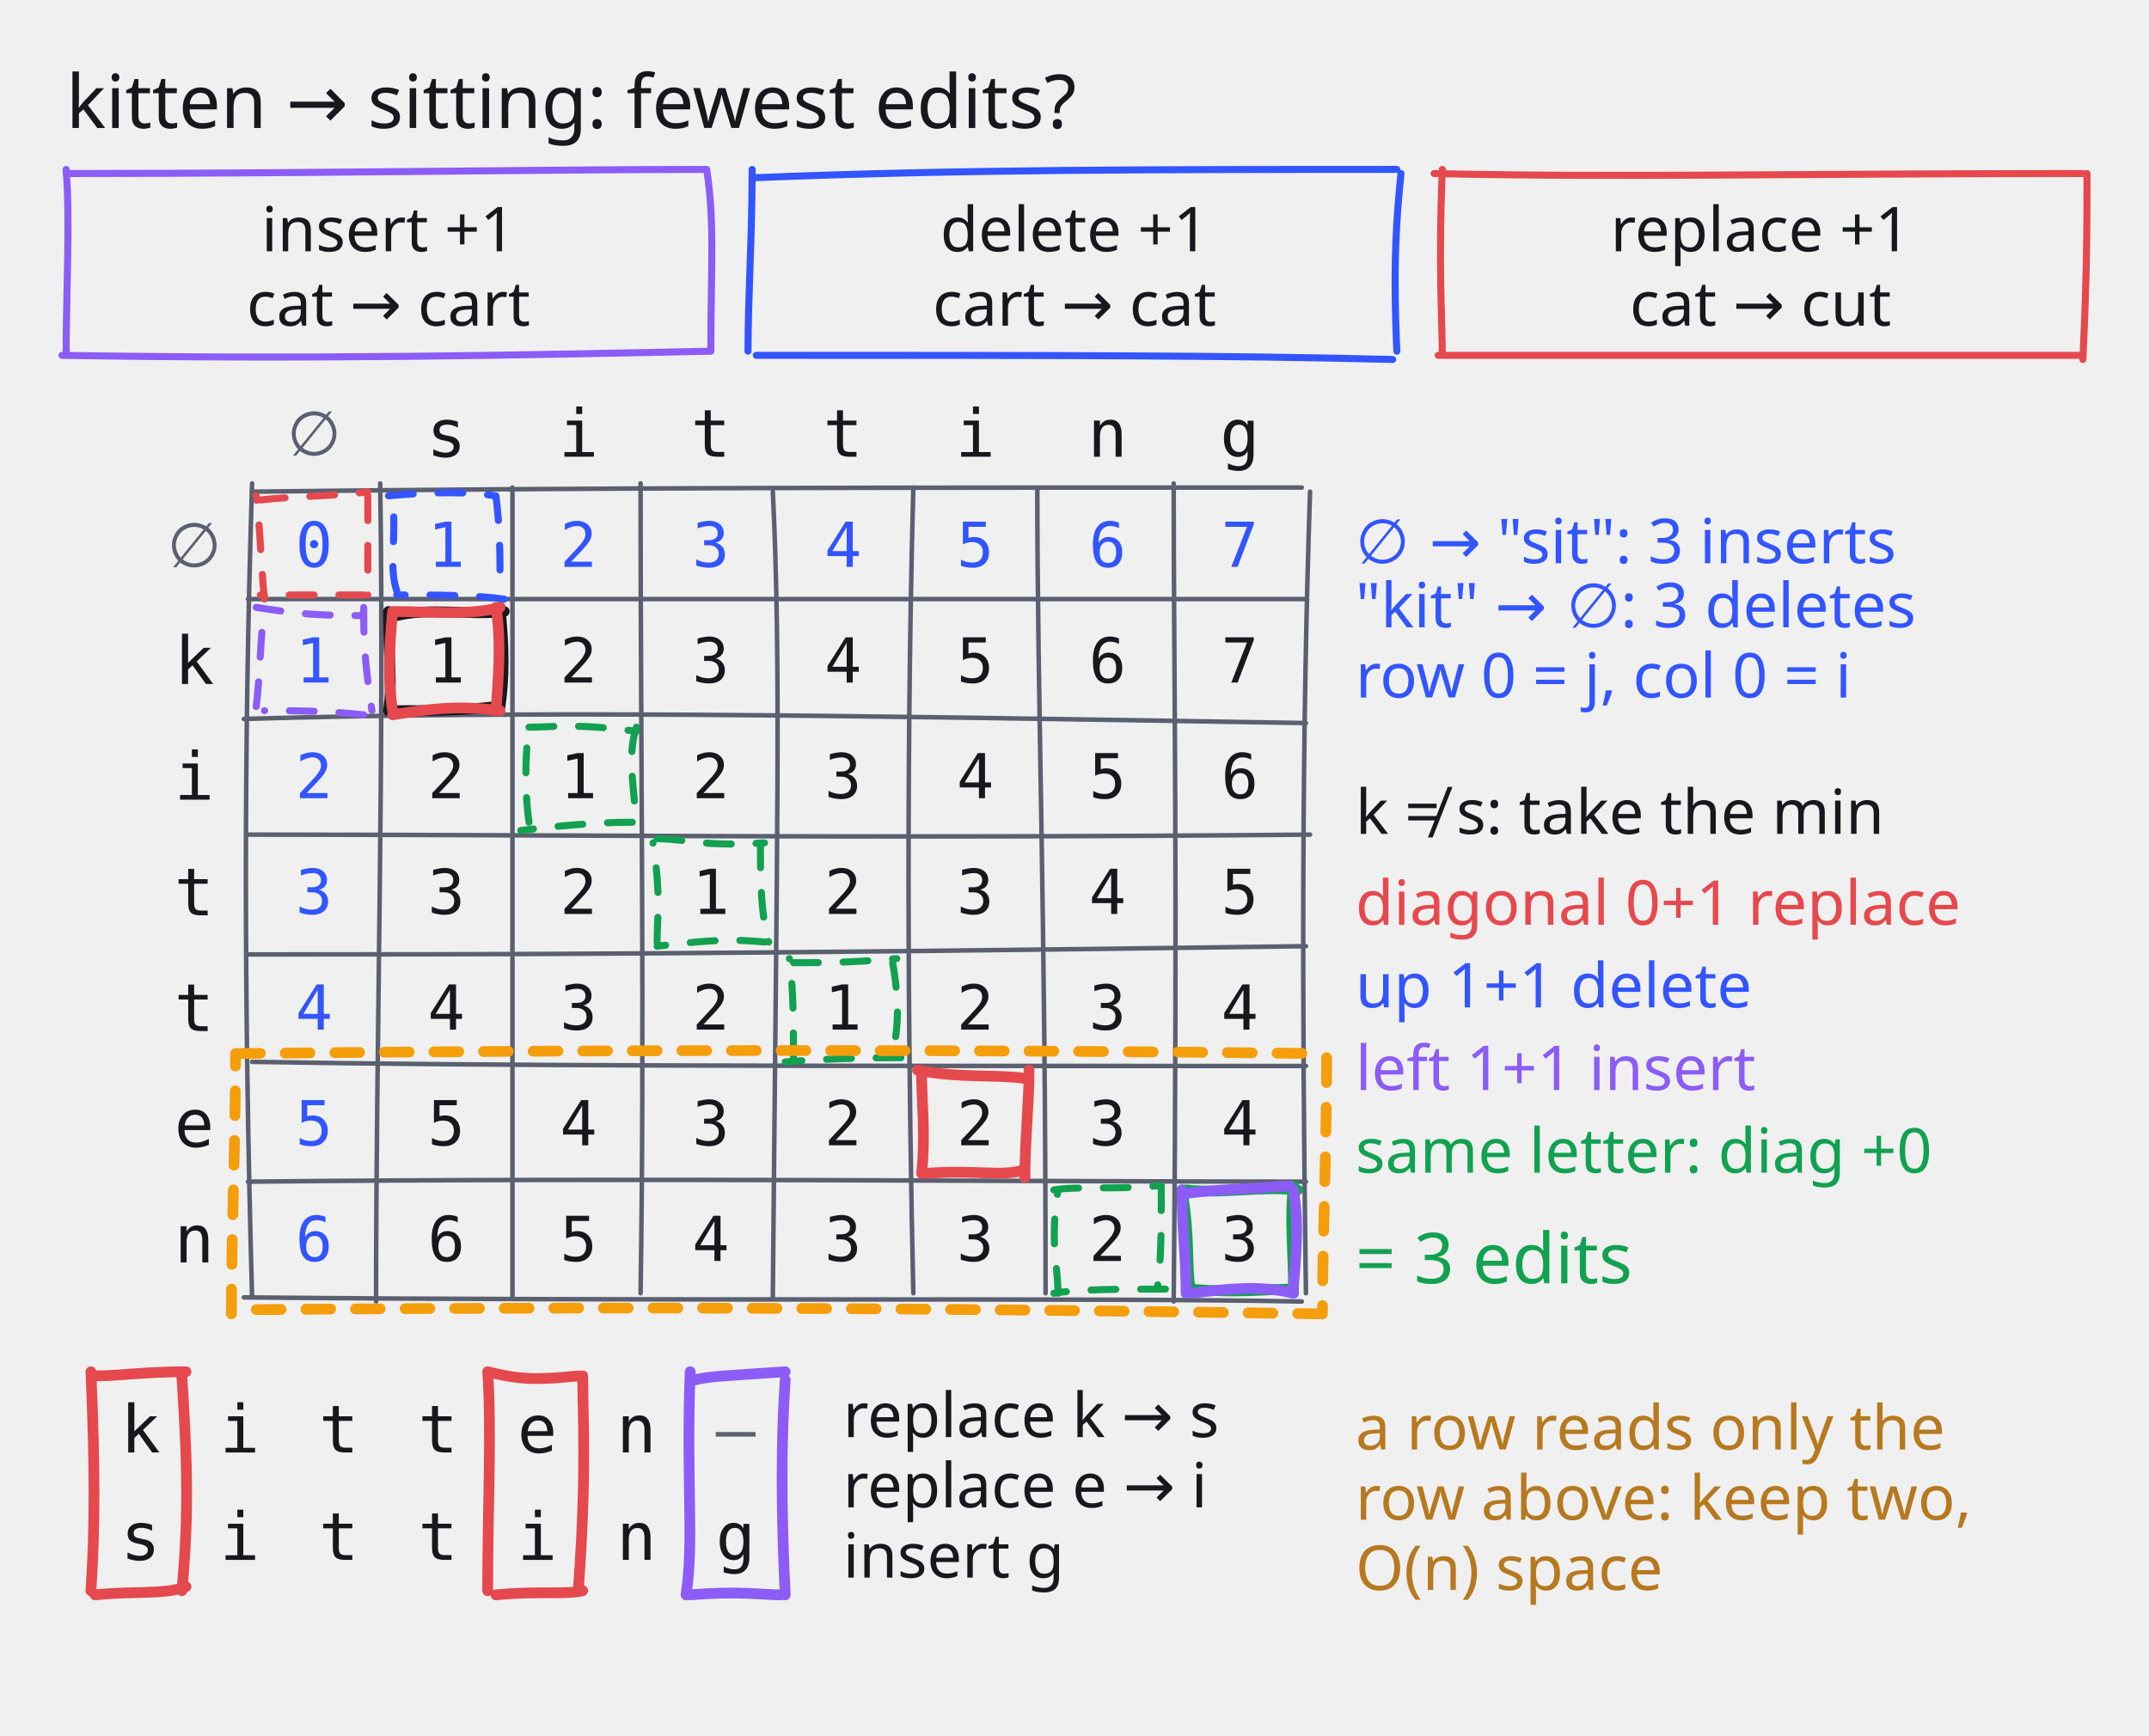
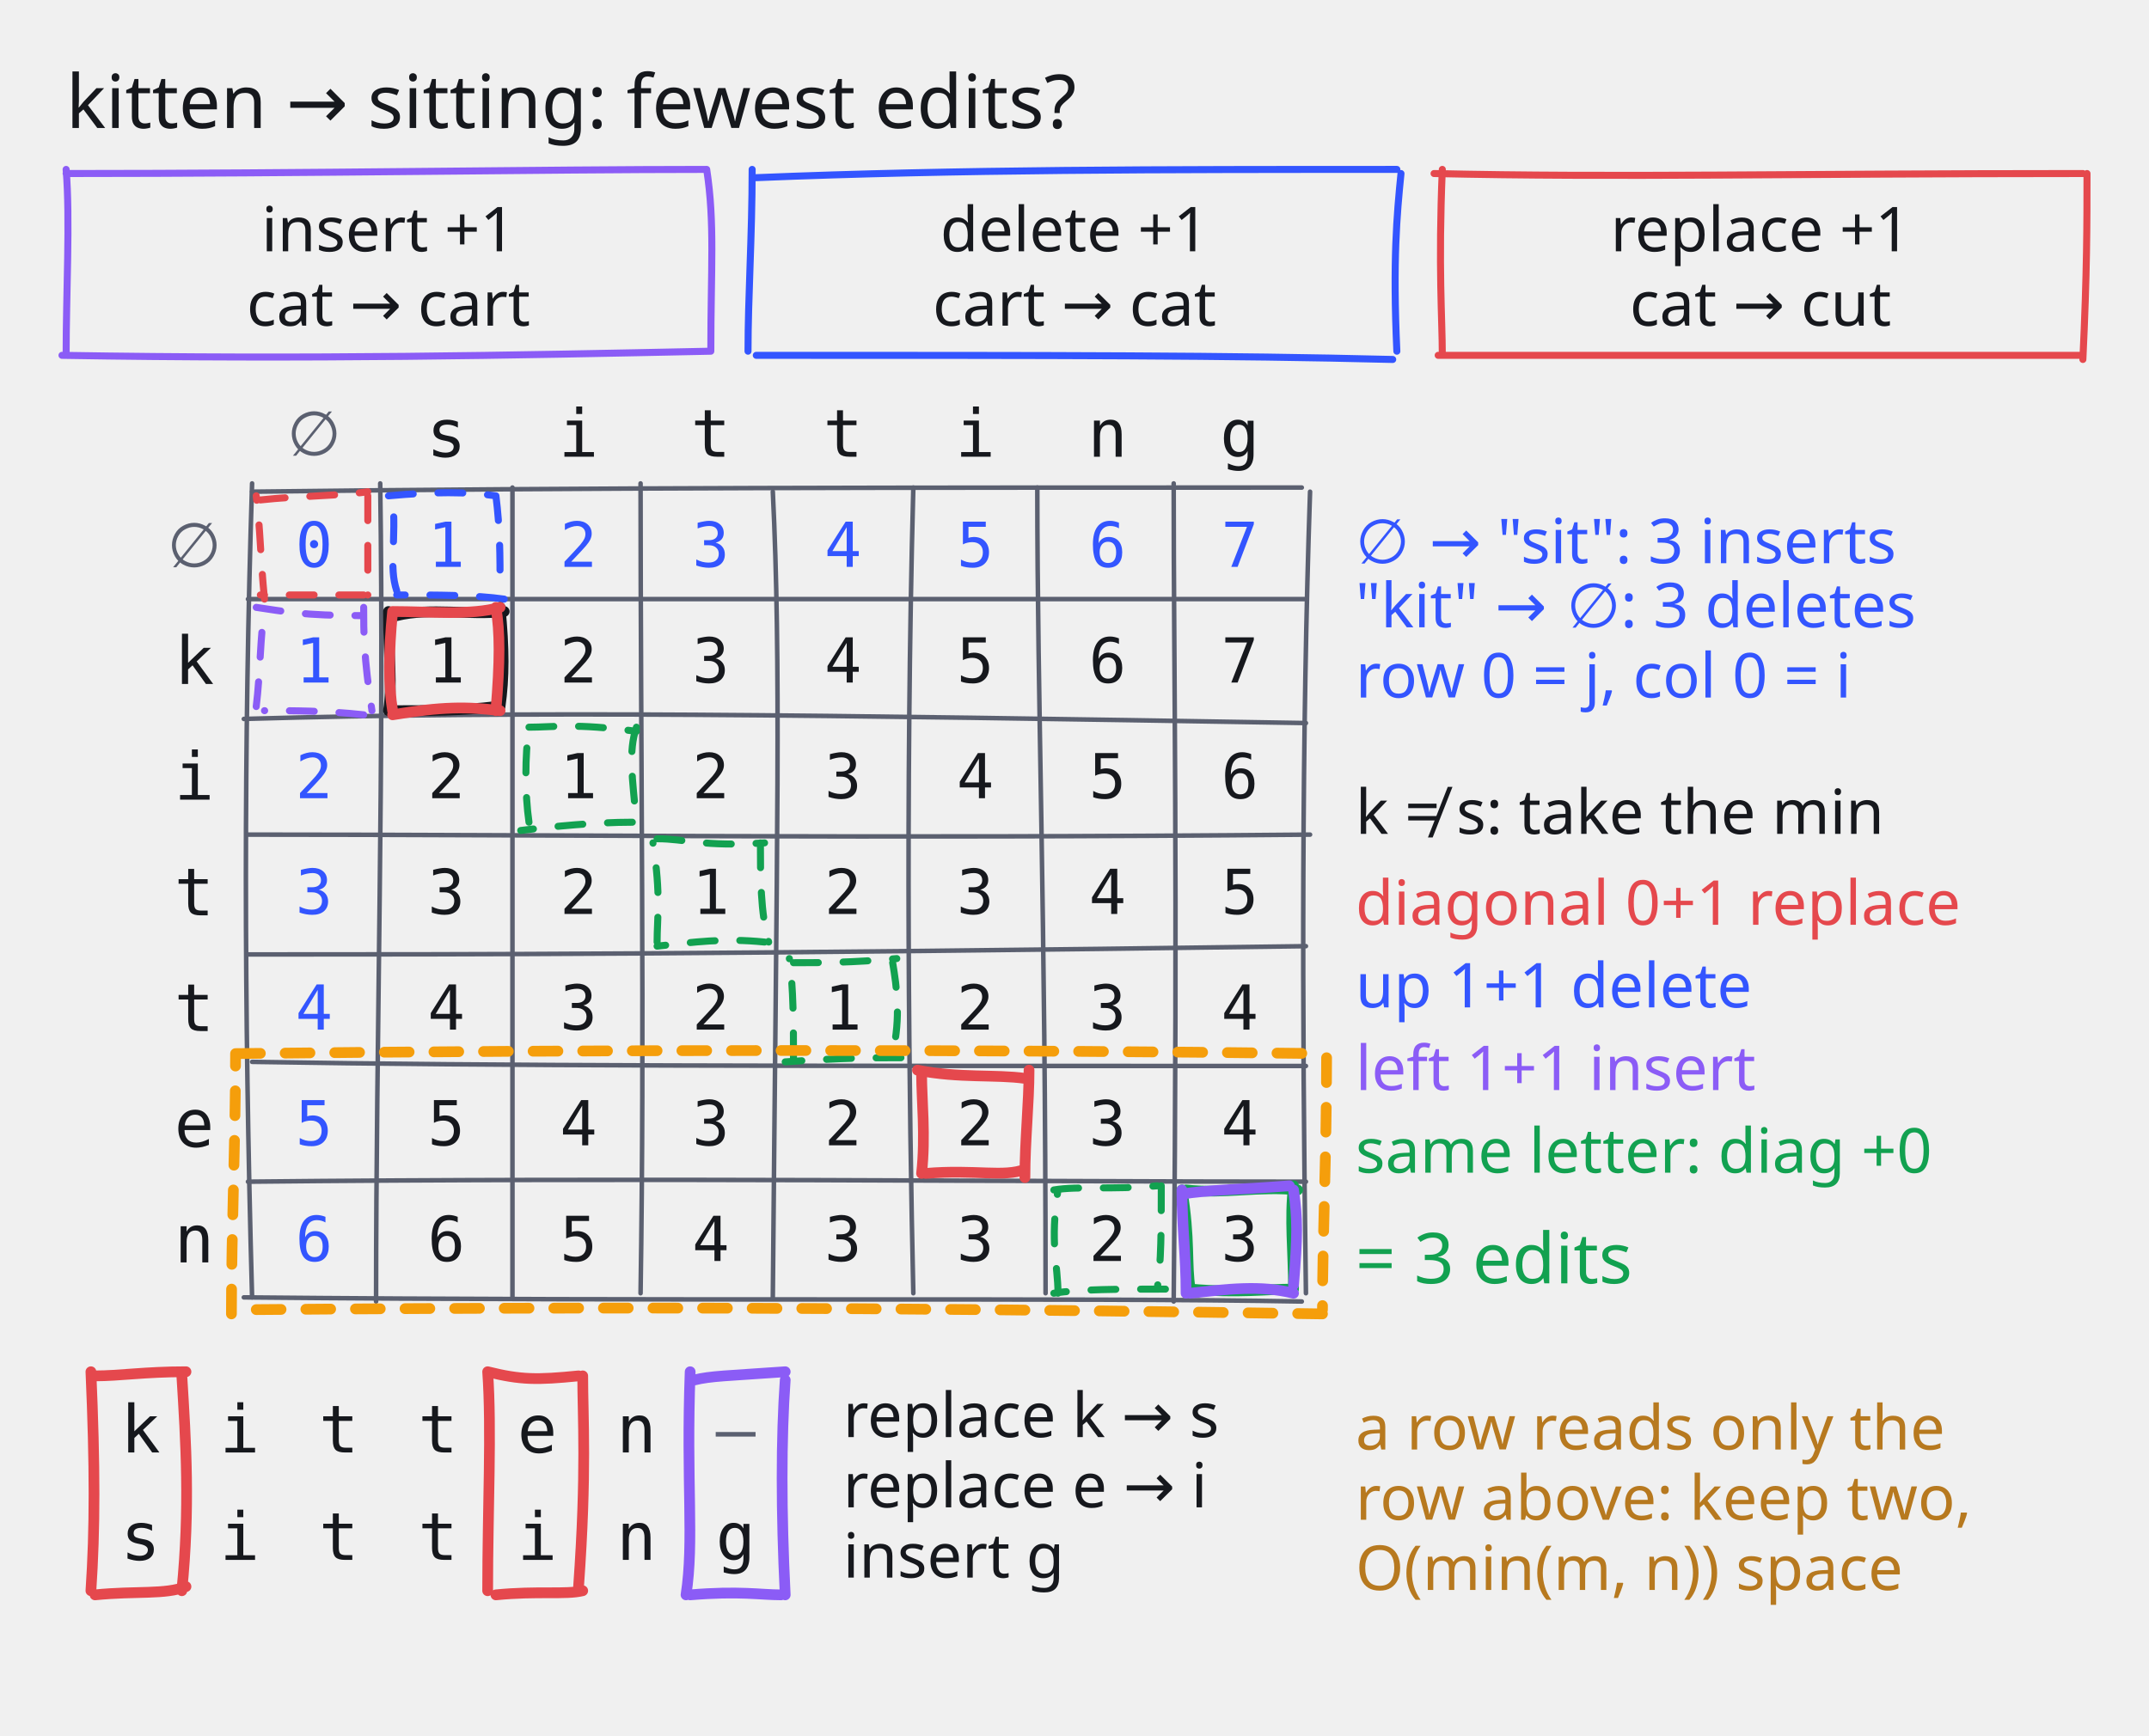
<svg xmlns="http://www.w3.org/2000/svg" viewBox="0 0 520 420" class="dg" data-diagram="edit-distance">
  <style>
.dg path{fill:none;stroke-linecap:round;stroke-linejoin:round;stroke-width:1.7}
.dg .w-thick{stroke-width:2.6}.dg .w-thin{stroke-width:1.1}
.dg text{font-family:'Segoe Print','Bradley Hand','Comic Sans MS',system-ui,sans-serif;stroke:none}.dg .t-mono{font-family:'JetBrains Mono',monospace}
.s-ink{stroke:#16181D}.s-muted{stroke:#5B6070}.s-red{stroke:#E5484D}.s-blue{stroke:#3355FF}.s-green{stroke:#12A150}.s-orange{stroke:#F59E0B}.s-violet{stroke:#8B5CF6}.s-paper{stroke:#fff}.s-hl{stroke:#FFE45C}
.f-ink{fill:#16181D!important}.f-muted{fill:#E9E3D9!important}.f-red{fill:#FDE2E2!important}.f-blue{fill:#E3E8FF!important}.f-green{fill:#D8F5E5!important}.f-orange{fill:#FFF1D6!important}.f-violet{fill:#EDE5FF!important}.f-paper{fill:#fff!important}.f-hl{fill:#FFE45C!important}
.h-red{stroke:#E5484D}.h-blue{stroke:#3355FF}.h-green{stroke:#12A150}.h-orange{stroke:#F59E0B}.h-violet{stroke:#8B5CF6}.h-hl{stroke:#FFE45C}.h-ink{stroke:#16181D}.h-muted{stroke:#9AA0AE}
.t-ink{fill:#16181D}.t-muted{fill:#5B6070}.t-red{fill:#E5484D}.t-blue{fill:#3355FF}.t-green{fill:#12A150}.t-orange{fill:#B7791F}.t-violet{fill:#8B5CF6}.t-paper{fill:#fff}
</style>
  <g>
    <text x="16" y="24" font-size="18" text-anchor="start" dominant-baseline="central" class="t t-ink t-bold">kitten → sitting: fewest edits?</text>
  </g>
  <g>
    <path d="M16 42 C74 42, 132 41, 171 41 M171 41 C173 54, 172 65, 172 85 M172 85 C124 86, 75 87, 15 86 M16 86 C16 71, 17 53, 16 41" class="s-violet" />
    <text x="94" y="55" font-size="15" text-anchor="middle" dominant-baseline="central" class="t t-ink">insert  +1</text>
    <text x="94" y="73" font-size="15" text-anchor="middle" dominant-baseline="central" class="t t-ink">cat → cart</text>
    <path d="M183 43 C232 41, 281 41, 338 41 M339 42 C338 52, 337 63, 338 85 M337 87 C297 86, 257 86, 183 86 M181 85 C181 72, 182 57, 182 41" class="s-blue" />
    <text x="260" y="55" font-size="15" text-anchor="middle" dominant-baseline="central" class="t t-ink">delete  +1</text>
    <text x="260" y="73" font-size="15" text-anchor="middle" dominant-baseline="central" class="t t-ink">cart → cat</text>
    <path d="M347 42 C391 43, 433 42, 504 42 M505 42 C505 54, 505 66, 504 87 M504 86 C470 86, 437 86, 348 86 M349 86 C349 77, 348 65, 349 41" class="s-red" />
    <text x="426" y="55" font-size="15" text-anchor="middle" dominant-baseline="central" class="t t-ink">replace  +1</text>
    <text x="426" y="73" font-size="15" text-anchor="middle" dominant-baseline="central" class="t t-ink">cat → cut</text>
  </g>
  <g>
    <path d="M61 119 C141 118, 222 118, 315 118" class="s-muted w-thin" />
    <path d="M60 145 C147 145, 235 145, 316 145" class="s-muted w-thin" />
    <path d="M59 174 C128 172, 196 173, 316 175" class="s-muted w-thin" />
    <path d="M60 202 C134 202, 209 203, 317 202" class="s-muted w-thin" />
    <path d="M60 231 C116 231, 172 231, 316 229" class="s-muted w-thin" />
    <path d="M61 257 C122 258, 185 258, 316 258" class="s-muted w-thin" />
    <path d="M60 286 C154 285, 248 286, 316 286" class="s-muted w-thin" />
    <path d="M59 314 C160 315, 262 314, 315 315" class="s-muted w-thin" />
    <path d="M61 117 C59 180, 59 242, 61 314" class="s-muted w-thin" />
    <path d="M92 117 C93 184, 91 250, 91 315" class="s-muted w-thin" />
    <path d="M124 118 C124 189, 124 259, 124 314" class="s-muted w-thin" />
    <path d="M155 117 C155 183, 156 250, 155 313" class="s-muted w-thin" />
    <path d="M187 119 C189 160, 188 202, 187 314" class="s-muted w-thin" />
    <path d="M221 118 C219 193, 220 269, 221 313" class="s-muted w-thin" />
    <path d="M251 118 C251 170, 253 220, 253 313" class="s-muted w-thin" />
    <path d="M284 117 C284 164, 285 210, 284 315" class="s-muted w-thin" />
    <path d="M317 119 C315 178, 315 242, 316 313" class="s-muted w-thin" />
    <text x="108" y="105" font-size="16" text-anchor="middle" dominant-baseline="central" class="t t-ink t-mono t-bold">s</text>
    <text x="140" y="105" font-size="16" text-anchor="middle" dominant-baseline="central" class="t t-ink t-mono t-bold">i</text>
    <text x="172" y="105" font-size="16" text-anchor="middle" dominant-baseline="central" class="t t-ink t-mono t-bold">t</text>
    <text x="204" y="105" font-size="16" text-anchor="middle" dominant-baseline="central" class="t t-ink t-mono t-bold">t</text>
    <text x="236" y="105" font-size="16" text-anchor="middle" dominant-baseline="central" class="t t-ink t-mono t-bold">i</text>
    <text x="268" y="105" font-size="16" text-anchor="middle" dominant-baseline="central" class="t t-ink t-mono t-bold">n</text>
    <text x="300" y="105" font-size="16" text-anchor="middle" dominant-baseline="central" class="t t-ink t-mono t-bold">g</text>
    <text x="47" y="160" font-size="16" text-anchor="middle" dominant-baseline="central" class="t t-ink t-mono t-bold">k</text>
    <text x="47" y="188" font-size="16" text-anchor="middle" dominant-baseline="central" class="t t-ink t-mono t-bold">i</text>
    <text x="47" y="216" font-size="16" text-anchor="middle" dominant-baseline="central" class="t t-ink t-mono t-bold">t</text>
    <text x="47" y="244" font-size="16" text-anchor="middle" dominant-baseline="central" class="t t-ink t-mono t-bold">t</text>
    <text x="47" y="272" font-size="16" text-anchor="middle" dominant-baseline="central" class="t t-ink t-mono t-bold">e</text>
    <text x="47" y="300" font-size="16" text-anchor="middle" dominant-baseline="central" class="t t-ink t-mono t-bold">n</text>
    <text x="76" y="105" font-size="15" text-anchor="middle" dominant-baseline="central" class="t t-muted">∅</text>
    <text x="47" y="132" font-size="15" text-anchor="middle" dominant-baseline="central" class="t t-muted">∅</text>
  </g>
  <g>
    <text x="76" y="132" font-size="15" text-anchor="middle" dominant-baseline="central" class="t t-blue t-mono t-bold">0</text>
    <text x="108" y="132" font-size="15" text-anchor="middle" dominant-baseline="central" class="t t-blue t-mono t-bold">1</text>
    <text x="140" y="132" font-size="15" text-anchor="middle" dominant-baseline="central" class="t t-blue t-mono t-bold">2</text>
    <text x="172" y="132" font-size="15" text-anchor="middle" dominant-baseline="central" class="t t-blue t-mono t-bold">3</text>
    <text x="204" y="132" font-size="15" text-anchor="middle" dominant-baseline="central" class="t t-blue t-mono t-bold">4</text>
    <text x="236" y="132" font-size="15" text-anchor="middle" dominant-baseline="central" class="t t-blue t-mono t-bold">5</text>
    <text x="268" y="132" font-size="15" text-anchor="middle" dominant-baseline="central" class="t t-blue t-mono t-bold">6</text>
    <text x="300" y="132" font-size="15" text-anchor="middle" dominant-baseline="central" class="t t-blue t-mono t-bold">7</text>
    <text x="76" y="160" font-size="15" text-anchor="middle" dominant-baseline="central" class="t t-blue t-mono t-bold">1</text>
    <text x="76" y="188" font-size="15" text-anchor="middle" dominant-baseline="central" class="t t-blue t-mono t-bold">2</text>
    <text x="76" y="216" font-size="15" text-anchor="middle" dominant-baseline="central" class="t t-blue t-mono t-bold">3</text>
    <text x="76" y="244" font-size="15" text-anchor="middle" dominant-baseline="central" class="t t-blue t-mono t-bold">4</text>
    <text x="76" y="272" font-size="15" text-anchor="middle" dominant-baseline="central" class="t t-blue t-mono t-bold">5</text>
    <text x="76" y="300" font-size="15" text-anchor="middle" dominant-baseline="central" class="t t-blue t-mono t-bold">6</text>
  </g>
  <g>
    <text x="328" y="129" font-size="15" text-anchor="start" dominant-baseline="central" class="t t-blue">∅ → "sit": 3 inserts</text>
    <text x="328" y="146" font-size="15" text-anchor="start" dominant-baseline="central" class="t t-blue">"kit" → ∅: 3 deletes</text>
    <text x="328" y="163" font-size="15" text-anchor="start" dominant-baseline="central" class="t t-blue">row 0 = j, col 0 = i</text>
  </g>
  <g>
    <text x="108" y="160" font-size="15" text-anchor="middle" dominant-baseline="central" class="t t-ink t-mono t-bold">1</text>
    <text x="140" y="160" font-size="15" text-anchor="middle" dominant-baseline="central" class="t t-ink t-mono t-bold">2</text>
    <text x="172" y="160" font-size="15" text-anchor="middle" dominant-baseline="central" class="t t-ink t-mono t-bold">3</text>
    <text x="204" y="160" font-size="15" text-anchor="middle" dominant-baseline="central" class="t t-ink t-mono t-bold">4</text>
    <text x="236" y="160" font-size="15" text-anchor="middle" dominant-baseline="central" class="t t-ink t-mono t-bold">5</text>
    <text x="268" y="160" font-size="15" text-anchor="middle" dominant-baseline="central" class="t t-ink t-mono t-bold">6</text>
    <text x="300" y="160" font-size="15" text-anchor="middle" dominant-baseline="central" class="t t-ink t-mono t-bold">7</text>
  </g>
  <g>
    <text x="108" y="188" font-size="15" text-anchor="middle" dominant-baseline="central" class="t t-ink t-mono t-bold">2</text>
    <text x="140" y="188" font-size="15" text-anchor="middle" dominant-baseline="central" class="t t-ink t-mono t-bold">1</text>
    <text x="172" y="188" font-size="15" text-anchor="middle" dominant-baseline="central" class="t t-ink t-mono t-bold">2</text>
    <text x="204" y="188" font-size="15" text-anchor="middle" dominant-baseline="central" class="t t-ink t-mono t-bold">3</text>
    <text x="236" y="188" font-size="15" text-anchor="middle" dominant-baseline="central" class="t t-ink t-mono t-bold">4</text>
    <text x="268" y="188" font-size="15" text-anchor="middle" dominant-baseline="central" class="t t-ink t-mono t-bold">5</text>
    <text x="300" y="188" font-size="15" text-anchor="middle" dominant-baseline="central" class="t t-ink t-mono t-bold">6</text>
  </g>
  <g>
    <path d="M63 121 C72 120, 83 120, 89 119 M89 120 C89 126, 89 130, 89 144 M88 144 C81 144, 73 144, 63 144 M64 145 C63 135, 63 128, 62 120" class="s-red" stroke-dasharray="6 6" />
    <path d="M94 120 C105 119, 113 119, 120 120 M120 120 C121 128, 121 134, 121 143 M122 145 C115 144, 106 144, 96 144 M96 143 C94 137, 96 131, 95 120" class="s-blue" stroke-dasharray="6 6" />
    <path d="M62 147 C69 148, 73 149, 88 149 M88 147 C88 153, 88 159, 90 172 M88 173 C79 172, 71 172, 64 172 M62 171 C63 163, 63 153, 64 148" class="s-violet" stroke-dasharray="6 6" />
    <path d="M96 149 C104 147, 114 149, 122 148 M121 147 C122 157, 122 164, 121 171 M120 171 C112 172, 104 172, 94 172 M94 172 C95 166, 94 159, 94 148" class="s-ink w-thick" />
  </g>
  <g>
    <text x="328" y="196" font-size="15" text-anchor="start" dominant-baseline="central" class="t t-ink">k ≠ s: take the min</text>
    <text x="328" y="218" font-size="15" text-anchor="start" dominant-baseline="central" class="t t-red">diagonal 0+1 replace</text>
    <text x="328" y="238" font-size="15" text-anchor="start" dominant-baseline="central" class="t t-blue">up 1+1 delete</text>
    <text x="328" y="258" font-size="15" text-anchor="start" dominant-baseline="central" class="t t-violet">left 1+1 insert</text>
    <text x="328" y="278" font-size="15" text-anchor="start" dominant-baseline="central" class="t t-green">same letter: diag +0</text>
  </g>
  <g>
    <text x="108" y="216" font-size="15" text-anchor="middle" dominant-baseline="central" class="t t-ink t-mono t-bold">3</text>
    <text x="140" y="216" font-size="15" text-anchor="middle" dominant-baseline="central" class="t t-ink t-mono t-bold">2</text>
    <text x="172" y="216" font-size="15" text-anchor="middle" dominant-baseline="central" class="t t-ink t-mono t-bold">1</text>
    <text x="204" y="216" font-size="15" text-anchor="middle" dominant-baseline="central" class="t t-ink t-mono t-bold">2</text>
    <text x="236" y="216" font-size="15" text-anchor="middle" dominant-baseline="central" class="t t-ink t-mono t-bold">3</text>
    <text x="268" y="216" font-size="15" text-anchor="middle" dominant-baseline="central" class="t t-ink t-mono t-bold">4</text>
    <text x="300" y="216" font-size="15" text-anchor="middle" dominant-baseline="central" class="t t-ink t-mono t-bold">5</text>
  </g>
  <g>
    <text x="108" y="244" font-size="15" text-anchor="middle" dominant-baseline="central" class="t t-ink t-mono t-bold">4</text>
    <text x="140" y="244" font-size="15" text-anchor="middle" dominant-baseline="central" class="t t-ink t-mono t-bold">3</text>
    <text x="172" y="244" font-size="15" text-anchor="middle" dominant-baseline="central" class="t t-ink t-mono t-bold">2</text>
    <text x="204" y="244" font-size="15" text-anchor="middle" dominant-baseline="central" class="t t-ink t-mono t-bold">1</text>
    <text x="236" y="244" font-size="15" text-anchor="middle" dominant-baseline="central" class="t t-ink t-mono t-bold">2</text>
    <text x="268" y="244" font-size="15" text-anchor="middle" dominant-baseline="central" class="t t-ink t-mono t-bold">3</text>
    <text x="300" y="244" font-size="15" text-anchor="middle" dominant-baseline="central" class="t t-ink t-mono t-bold">4</text>
  </g>
  <g>
    <text x="108" y="272" font-size="15" text-anchor="middle" dominant-baseline="central" class="t t-ink t-mono t-bold">5</text>
    <text x="140" y="272" font-size="15" text-anchor="middle" dominant-baseline="central" class="t t-ink t-mono t-bold">4</text>
    <text x="172" y="272" font-size="15" text-anchor="middle" dominant-baseline="central" class="t t-ink t-mono t-bold">3</text>
    <text x="204" y="272" font-size="15" text-anchor="middle" dominant-baseline="central" class="t t-ink t-mono t-bold">2</text>
    <text x="236" y="272" font-size="15" text-anchor="middle" dominant-baseline="central" class="t t-ink t-mono t-bold">2</text>
    <text x="268" y="272" font-size="15" text-anchor="middle" dominant-baseline="central" class="t t-ink t-mono t-bold">3</text>
    <text x="300" y="272" font-size="15" text-anchor="middle" dominant-baseline="central" class="t t-ink t-mono t-bold">4</text>
  </g>
  <g>
    <text x="108" y="300" font-size="15" text-anchor="middle" dominant-baseline="central" class="t t-ink t-mono t-bold">6</text>
    <text x="140" y="300" font-size="15" text-anchor="middle" dominant-baseline="central" class="t t-ink t-mono t-bold">5</text>
    <text x="172" y="300" font-size="15" text-anchor="middle" dominant-baseline="central" class="t t-ink t-mono t-bold">4</text>
    <text x="204" y="300" font-size="15" text-anchor="middle" dominant-baseline="central" class="t t-ink t-mono t-bold">3</text>
    <text x="236" y="300" font-size="15" text-anchor="middle" dominant-baseline="central" class="t t-ink t-mono t-bold">3</text>
    <text x="268" y="300" font-size="15" text-anchor="middle" dominant-baseline="central" class="t t-ink t-mono t-bold">2</text>
    <text x="300" y="300" font-size="15" text-anchor="middle" dominant-baseline="central" class="t t-ink t-mono t-bold">3</text>
  </g>
  <g>
    <path d="M287 288 C296 289, 305 287, 314 288 M313 287 C312 295, 313 303, 313 312 M313 312 C306 312, 300 313, 288 312 M288 312 C287 306, 288 300, 286 288" class="s-green w-thick" />
    <text x="328" y="304" font-size="17" text-anchor="start" dominant-baseline="central" class="t t-green t-bold">= 3 edits</text>
  </g>
  <g>
    <path d="M128 176 C134 176, 139 175, 154 177 M154 176 C152 182, 153 188, 154 199 M153 199 C144 199, 134 200, 126 201 M128 199 C127 192, 127 183, 128 176" class="s-green" stroke-dasharray="6 6" />
    <path d="M159 203 C166 203, 170 205, 185 204 M184 204 C184 212, 184 221, 186 228 M185 228 C175 227, 168 228, 159 229 M159 228 C159 222, 160 217, 158 204" class="s-green" stroke-dasharray="6 6" />
    <path d="M192 233 C199 233, 206 233, 217 232 M216 233 C217 239, 218 246, 216 255 M218 256 C211 256, 204 256, 190 257 M192 256 C192 248, 192 239, 191 232" class="s-green" stroke-dasharray="6 6" />
    <path d="M255 288 C261 287, 269 288, 280 287 M281 287 C281 297, 281 306, 280 312 M282 312 C271 312, 261 312, 255 313 M256 313 C256 306, 254 301, 256 288" class="s-green" stroke-dasharray="6 6" />
    <path d="M95 148 C104 148, 114 149, 121 147 M120 147 C121 153, 121 160, 120 172 M121 172 C113 171, 107 171, 95 173 M95 172 C94 166, 94 158, 95 148" class="s-red w-thick" />
    <path d="M222 259 C232 261, 241 260, 248 261 M249 259 C249 267, 248 276, 248 285 M248 283 C243 285, 236 283, 224 284 M223 284 C224 275, 223 266, 223 260" class="s-red w-thick" />
    <path d="M286 289 C292 288, 299 288, 312 287 M313 288 C314 295, 314 299, 313 311 M313 313 C305 311, 297 312, 288 313 M287 313 C287 304, 286 297, 286 288" class="s-violet w-thick" />
  </g>
  <g>
    <text x="34" y="346" font-size="16" text-anchor="middle" dominant-baseline="central" class="t t-ink t-mono t-bold">k</text>
    <text x="58" y="346" font-size="16" text-anchor="middle" dominant-baseline="central" class="t t-ink t-mono t-bold">i</text>
    <text x="82" y="346" font-size="16" text-anchor="middle" dominant-baseline="central" class="t t-ink t-mono t-bold">t</text>
    <text x="106" y="346" font-size="16" text-anchor="middle" dominant-baseline="central" class="t t-ink t-mono t-bold">t</text>
    <text x="130" y="346" font-size="16" text-anchor="middle" dominant-baseline="central" class="t t-ink t-mono t-bold">e</text>
    <text x="154" y="346" font-size="16" text-anchor="middle" dominant-baseline="central" class="t t-ink t-mono t-bold">n</text>
    <text x="178" y="346" font-size="16" text-anchor="middle" dominant-baseline="central" class="t t-ink t-mono t-bold"> </text>
    <text x="34" y="372" font-size="16" text-anchor="middle" dominant-baseline="central" class="t t-ink t-mono t-bold">s</text>
    <text x="58" y="372" font-size="16" text-anchor="middle" dominant-baseline="central" class="t t-ink t-mono t-bold">i</text>
    <text x="82" y="372" font-size="16" text-anchor="middle" dominant-baseline="central" class="t t-ink t-mono t-bold">t</text>
    <text x="106" y="372" font-size="16" text-anchor="middle" dominant-baseline="central" class="t t-ink t-mono t-bold">t</text>
    <text x="130" y="372" font-size="16" text-anchor="middle" dominant-baseline="central" class="t t-ink t-mono t-bold">i</text>
    <text x="154" y="372" font-size="16" text-anchor="middle" dominant-baseline="central" class="t t-ink t-mono t-bold">n</text>
    <text x="178" y="372" font-size="16" text-anchor="middle" dominant-baseline="central" class="t t-ink t-mono t-bold">g</text>
    <text x="178" y="346" font-size="16" text-anchor="middle" dominant-baseline="central" class="t t-muted t-mono">–</text>
    <path d="M23 333 C29 333, 35 332, 45 332 M44 333 C45 349, 46 365, 44 385 M45 384 C40 386, 33 385, 23 386 M22 385 C23 370, 23 355, 22 332" class="s-red w-thick" />
    <path d="M118 332 C126 334, 130 334, 140 333 M141 333 C141 343, 142 356, 140 384 M141 385 C137 386, 130 385, 120 386 M118 385 C118 365, 119 346, 118 332" class="s-red w-thick" />
    <path d="M168 334 C172 333, 176 333, 190 332 M190 334 C189 348, 189 366, 190 386 M189 386 C184 386, 179 385, 167 386 M166 386 C168 373, 166 359, 167 332" class="s-violet w-thick" />
  </g>
  <g>
    <text x="204" y="342" font-size="15" text-anchor="start" dominant-baseline="central" class="t t-ink">replace k → s</text>
    <text x="204" y="359" font-size="15" text-anchor="start" dominant-baseline="central" class="t t-ink">replace e → i</text>
    <text x="204" y="376" font-size="15" text-anchor="start" dominant-baseline="central" class="t t-ink">insert g</text>
  </g>
  <g>
    <path d="M57 255 C148 254, 240 254, 320 255 M321 256 C321 279, 320 300, 320 317 M320 318 C250 317, 180 316, 57 317 M56 318 C56 297, 57 276, 57 255" class="s-orange w-thick" stroke-dasharray="6 6" />
  </g>
  <g>
    <text x="328" y="345" font-size="15" text-anchor="start" dominant-baseline="central" class="t t-orange">a row reads only the</text>
    <text x="328" y="362" font-size="15" text-anchor="start" dominant-baseline="central" class="t t-orange">row above: keep two,</text>
-     <text x="328" y="379" font-size="15" text-anchor="start" dominant-baseline="central" class="t t-orange">O(n) space</text>
+     <text x="328" y="379" font-size="15" text-anchor="start" dominant-baseline="central" class="t t-orange">O(min(m, n)) space</text>
  </g>
</svg>
